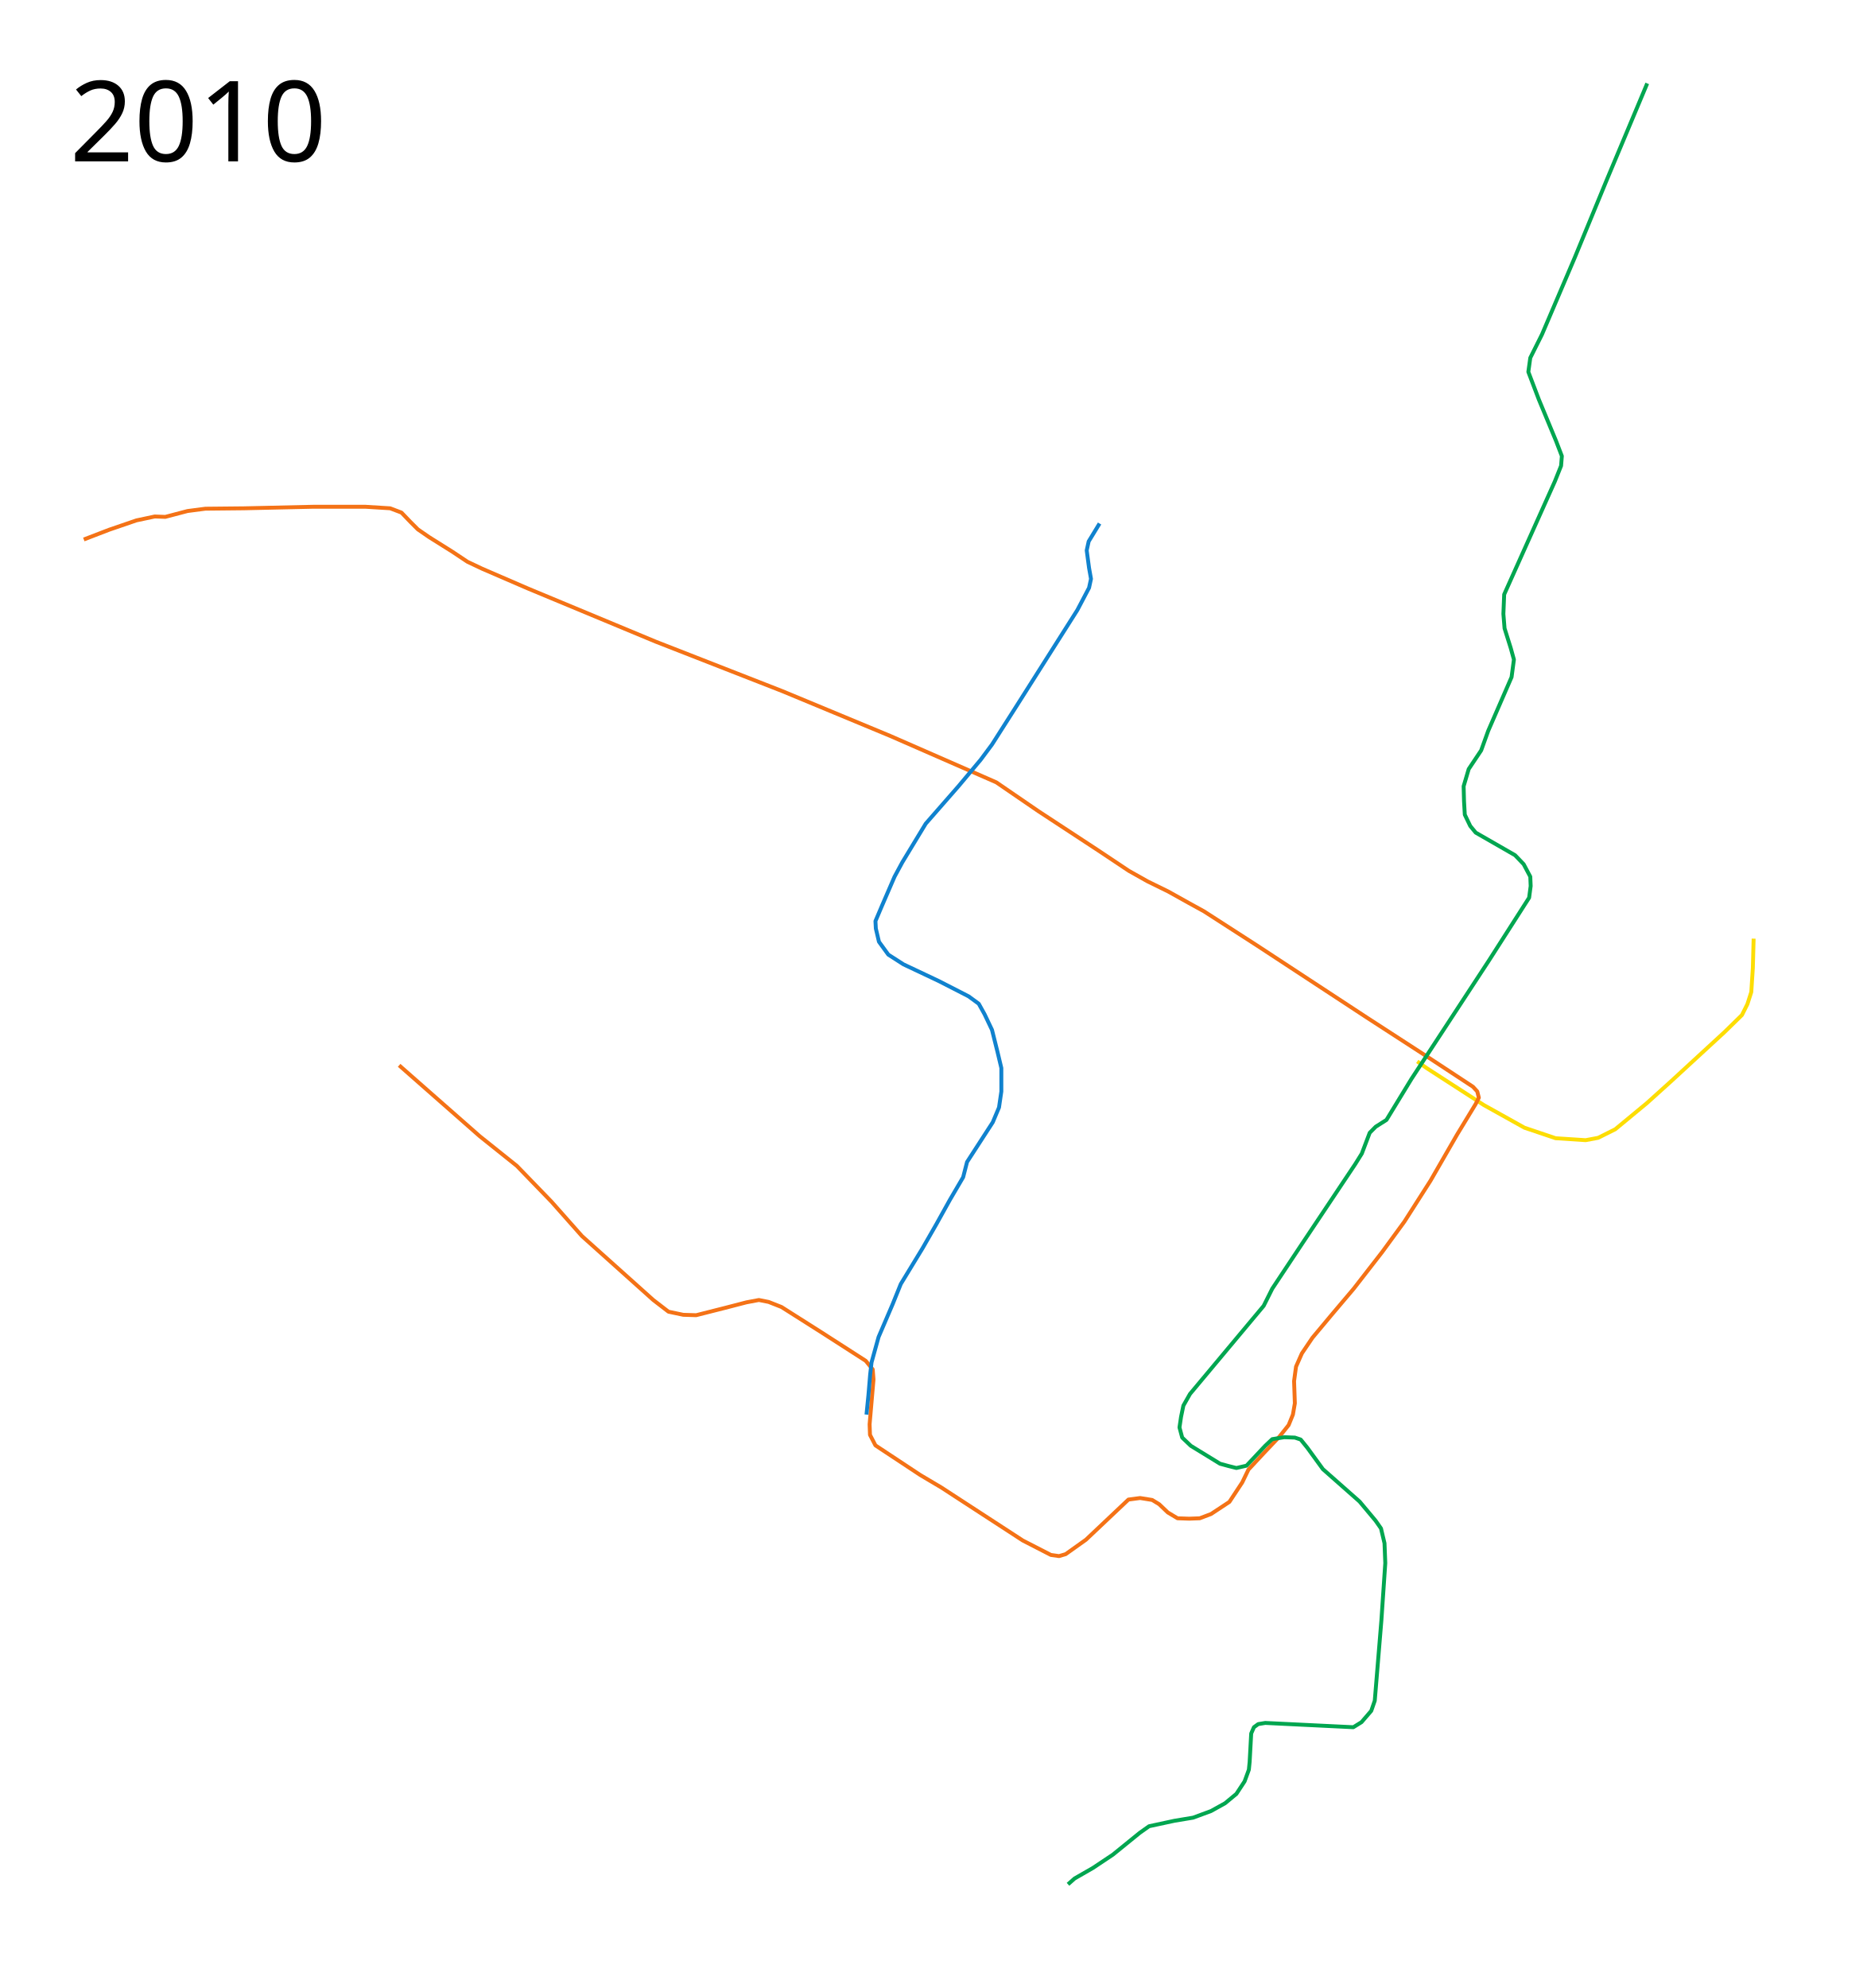
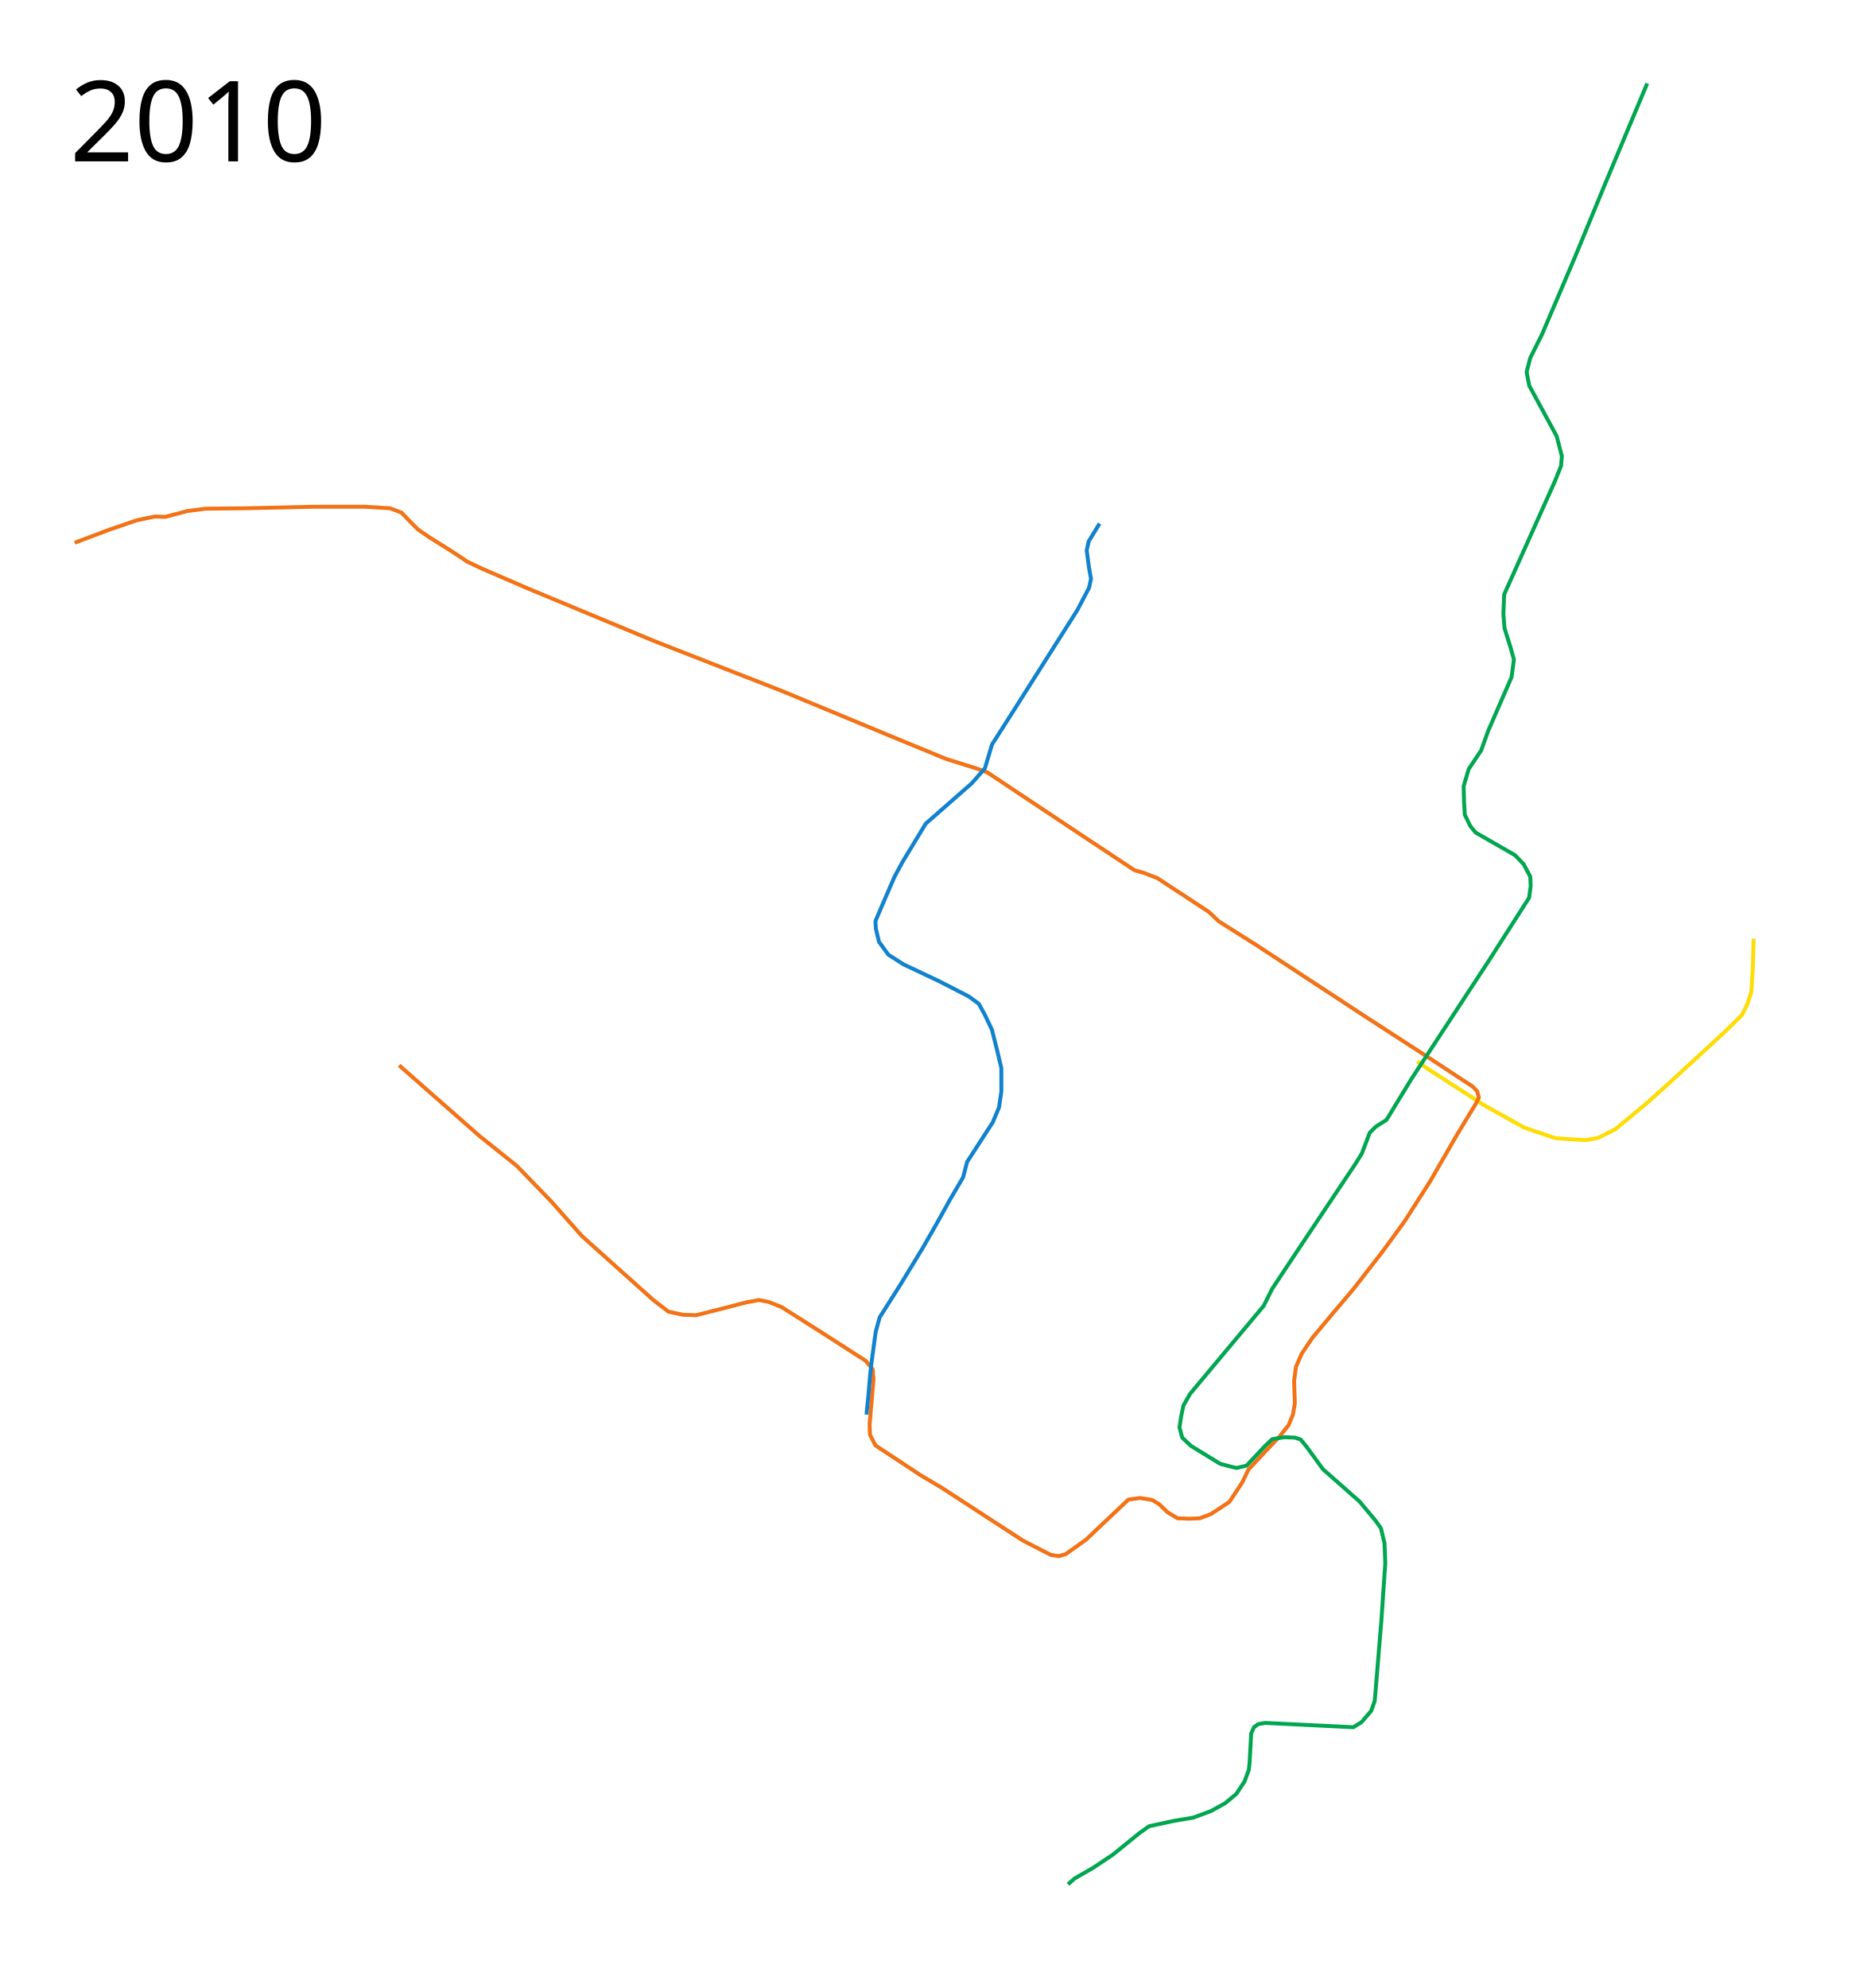
<svg xmlns="http://www.w3.org/2000/svg" height="2550" width="2400">
  <path d="M2249.5 1204l-1 37.5-2 31-5 15.5-7 14-22.5 22-69 63.5-30.5 27.5-40.5 33.5-22 11-16 3-38.5-2.5-40-13.5-52-29-73.5-47.5-12-8.5" fill="none" stroke="#fddd04" stroke-width="5" stroke-linejoin="round" />
-   <path d="M107.5 692l32.5-12.5 35-12 23.5-5 13.5.5 28.5-7.5 23-3 49.5-.5 89.5-2h66l32 2 14.5 5.5 11.5 12 9.5 9.5 14.5 10 29.5 18.5 19.5 13 19 9 59 25.5L841 823l162.5 63.5L1142 944l120 52.5 16 7 54 37 77 50.5 39 26 24 13.5 26.5 13 26 14.5 20 11 67.5 43.5 141 92.5 81 52.5 55.5 36.5 5.5 6 2 8-4 8-24 39.5-34 59-33.5 52.5-28.5 39-36.5 47-27.5 32.5-25.5 30.5-13.5 20-7.5 17-2.5 18.5 1 28.5-2.5 14.5-5.5 13.5-12 15-19 20-20.5 22-8 16.5-16.5 25-23.5 15.5-14.5 5.5-13.5.5-15-.5-12.5-7.5-11-10.5-9-5.5-15.5-2.5-15 2-54.5 51.5-26 18.5-8.5 2.5-10.5-1.5-36-18.5-104.5-68-27-16-57.5-38-7-13.5-.5-13.5 5-57.5-1-13-9-11-56-36-52-33-16.5-6.5-12.5-2.5-16 3-27 7-37.5 9.5-16.5-.5-19-4-19.5-15-91.5-82-39-44-44.5-46-47.5-38-103.5-91" fill="none" stroke="#f47216" stroke-width="5" stroke-linejoin="round" />
-   <path d="M2113 107l-52 124-41 99.5-42 98.5-15 30-2.5 18 13.5 35.5 22 53 7.5 19.5-1 12.5-8 20-65 145-1 25 1.5 18.5 8 25.5 4 14.5-3 22.5-30 69-9 25-16 24-6.5 22 .5 19 1 17.5 7 14.5 7 8.5 50.5 29 11 11.5 8.5 16 .5 12-2 15-51.5 80.5-99.5 152-32 52.5-13.727 8.705-7.755 7.808-10.128 26.667-8.466 13.578L1670.5 1595l-38.5 58-11 22-94.5 113-8.5 15-3 14.5-2 13.5 3.5 13 11 10.5 37.5 23 11 3 10 2.5 13-3 24-25.5 9-8.5 15.5-2.5 13.5.5 7.5 2.5 8.5 10.5 20 27.5 47 41.5 20.5 24.5 7 10 4.5 19 1 25.5-5 73.5-8.5 103-4.5 13-12.5 14.5-10.5 6.5-113-5.5-9 1.5-5.5 4-3.5 8-2 36.5-1 10-5.5 15-10.5 16-14.5 12-18 10-23 8.5-24 4-32.5 7-12 8.5-34.5 28-25.5 17-23.5 13.5-8.5 7.5" fill="none" stroke="#00a650" stroke-width="5" stroke-linejoin="round" />
+   <path d="M95.81 696.176L140 679.5l35-12 23.5-5 13.5.5 28.5-7.5 23-3 49.5-.5 89.5-2h66l32 2 14.5 5.5 11.5 12 9.5 9.5 14.5 10 29.5 18.5 19.5 13 19 9 59 25.5L841 823l162.5 63.5L1142 944l71.27 29.333 40.782 12.84 12.837 4.81 128.412 85.505 60.089 39.829 11.461 3.17 17.792 6.89 65.823 43.166 13.197 12.428L1612 1212.5l141 92.5 81 52.5 55.5 36.5 5.5 6 2 8-4 8-24 39.5-34 59-33.5 52.5-28.5 39-36.5 47-27.5 32.5-25.5 30.5-13.5 20-7.5 17-2.5 18.5 1 28.5-2.5 14.5-5.5 13.5-12 15-19 20-20.5 22-8 16.5-16.5 25-23.5 15.5-14.5 5.5-13.5.5-15-.5-12.5-7.5-11-10.5-9-5.5-15.5-2.5-15 2-54.5 51.5-26 18.5-8.5 2.5-10.5-1.5-36-18.5-104.5-68-27-16-57.5-38-7-13.5-.5-13.5 5-57.5-1-13-9-11-56-36-52-33-16.5-6.5-12.5-2.5-16 3-27 7-37.5 9.5-16.5-.5-19-4-19.5-15-91.5-82-39-44-44.5-46-47.5-38-103.5-91" fill="none" stroke="#f47216" stroke-width="5" stroke-linejoin="round" />
+   <path d="M2113 107l-52 124-41 99.5-42 98.5-15 30-4.713 18.145 3.353 17.506 35.171 64.75L2003.5 585l-1 12.5-8 20-65 145-1 25 1.5 18.5 8 25.5 4 14.5-3 22.5-30 69-9 25-16 24-6.5 22 .5 19 1 17.5 7 14.5 7 8.5 50.5 29 11 11.5 8.5 16 .5 12-2 15-51.5 80.5-99.5 152-32 52.5-13.727 8.705-7.755 7.808-10.128 26.667-8.466 13.578L1670.5 1595l-38.5 58-11 22-94.5 113-8.5 15-3 14.5-2 13.5 3.5 13 11 10.5 37.5 23 11 3 10 2.5 13-3 24-25.5 9-8.5 15.5-2.5 13.5.5 7.5 2.5 8.5 10.5 20 27.5 47 41.5 20.5 24.5 7 10 4.5 19 1 25.5-5 73.5-8.5 103-4.5 13-12.5 14.5-10.5 6.5-113-5.5-9 1.5-5.5 4-3.5 8-2 36.5-1 10-5.5 15-10.5 16-14.5 12-18 10-23 8.5-24 4-32.5 7-12 8.5-34.5 28-25.5 17-23.5 13.5-8.5 7.5" fill="none" stroke="#00a650" stroke-width="5" stroke-linejoin="round" />
  <text style="-inkscape-font-specification:Sans" y="206.961" x="89.453" font-weight="400" font-size="144px" font-family="Sans">
    <tspan y="206.961" x="89.453">2010</tspan>
  </text>
-   <path d="M1410.5 671.5l-14 23-2.5 11.5 3 22.5 2.5 14-2.5 11.5-15 28.5-77 121.5-32.5 51-14.5 19.5-28.5 34-42 48-30 49.5-10 18.5-16 37-8.5 20 .5 9.5 4 17 12 16.5 19.5 12.5 45.5 21.5 38 19.5 13 9.5 7.5 13.5 9.5 20 7 28 5 21v30l-3 20.5-8 19-33 51-5 19.5-17 29-17.5 31.5-17.5 30.5-28 46-10.5 26-18 42-9 32.5-1.799 15.689L1114 1789.5l-2.5 25" fill="none" stroke="#1082ce" stroke-width="5" stroke-linejoin="round" />
+   <path d="M1410.5 671.5l-14 23-2.5 11.5 3 22.5 2.5 14-2.5 11.5-15 28.5-77 121.5-32.5 51-9.085 30.48-16.86 19.27-59.055 51.75-30 49.5-10 18.5-16 37-8.5 20 .5 9.5 4 17 12 16.5 19.5 12.5 45.5 21.5 38 19.5 13 9.5 7.5 13.5 9.5 20 7 28 5 21v30l-3 20.5-8 19-33 51-5 19.5-17 29-17.5 31.5-17.5 30.5-28 46-27.114 42.816-5.094 18.668L1118 1747.5l-1.799 15.689L1114 1789.5l-2.5 25" fill="none" stroke="#1082ce" stroke-width="5" stroke-linejoin="round" />
</svg>
